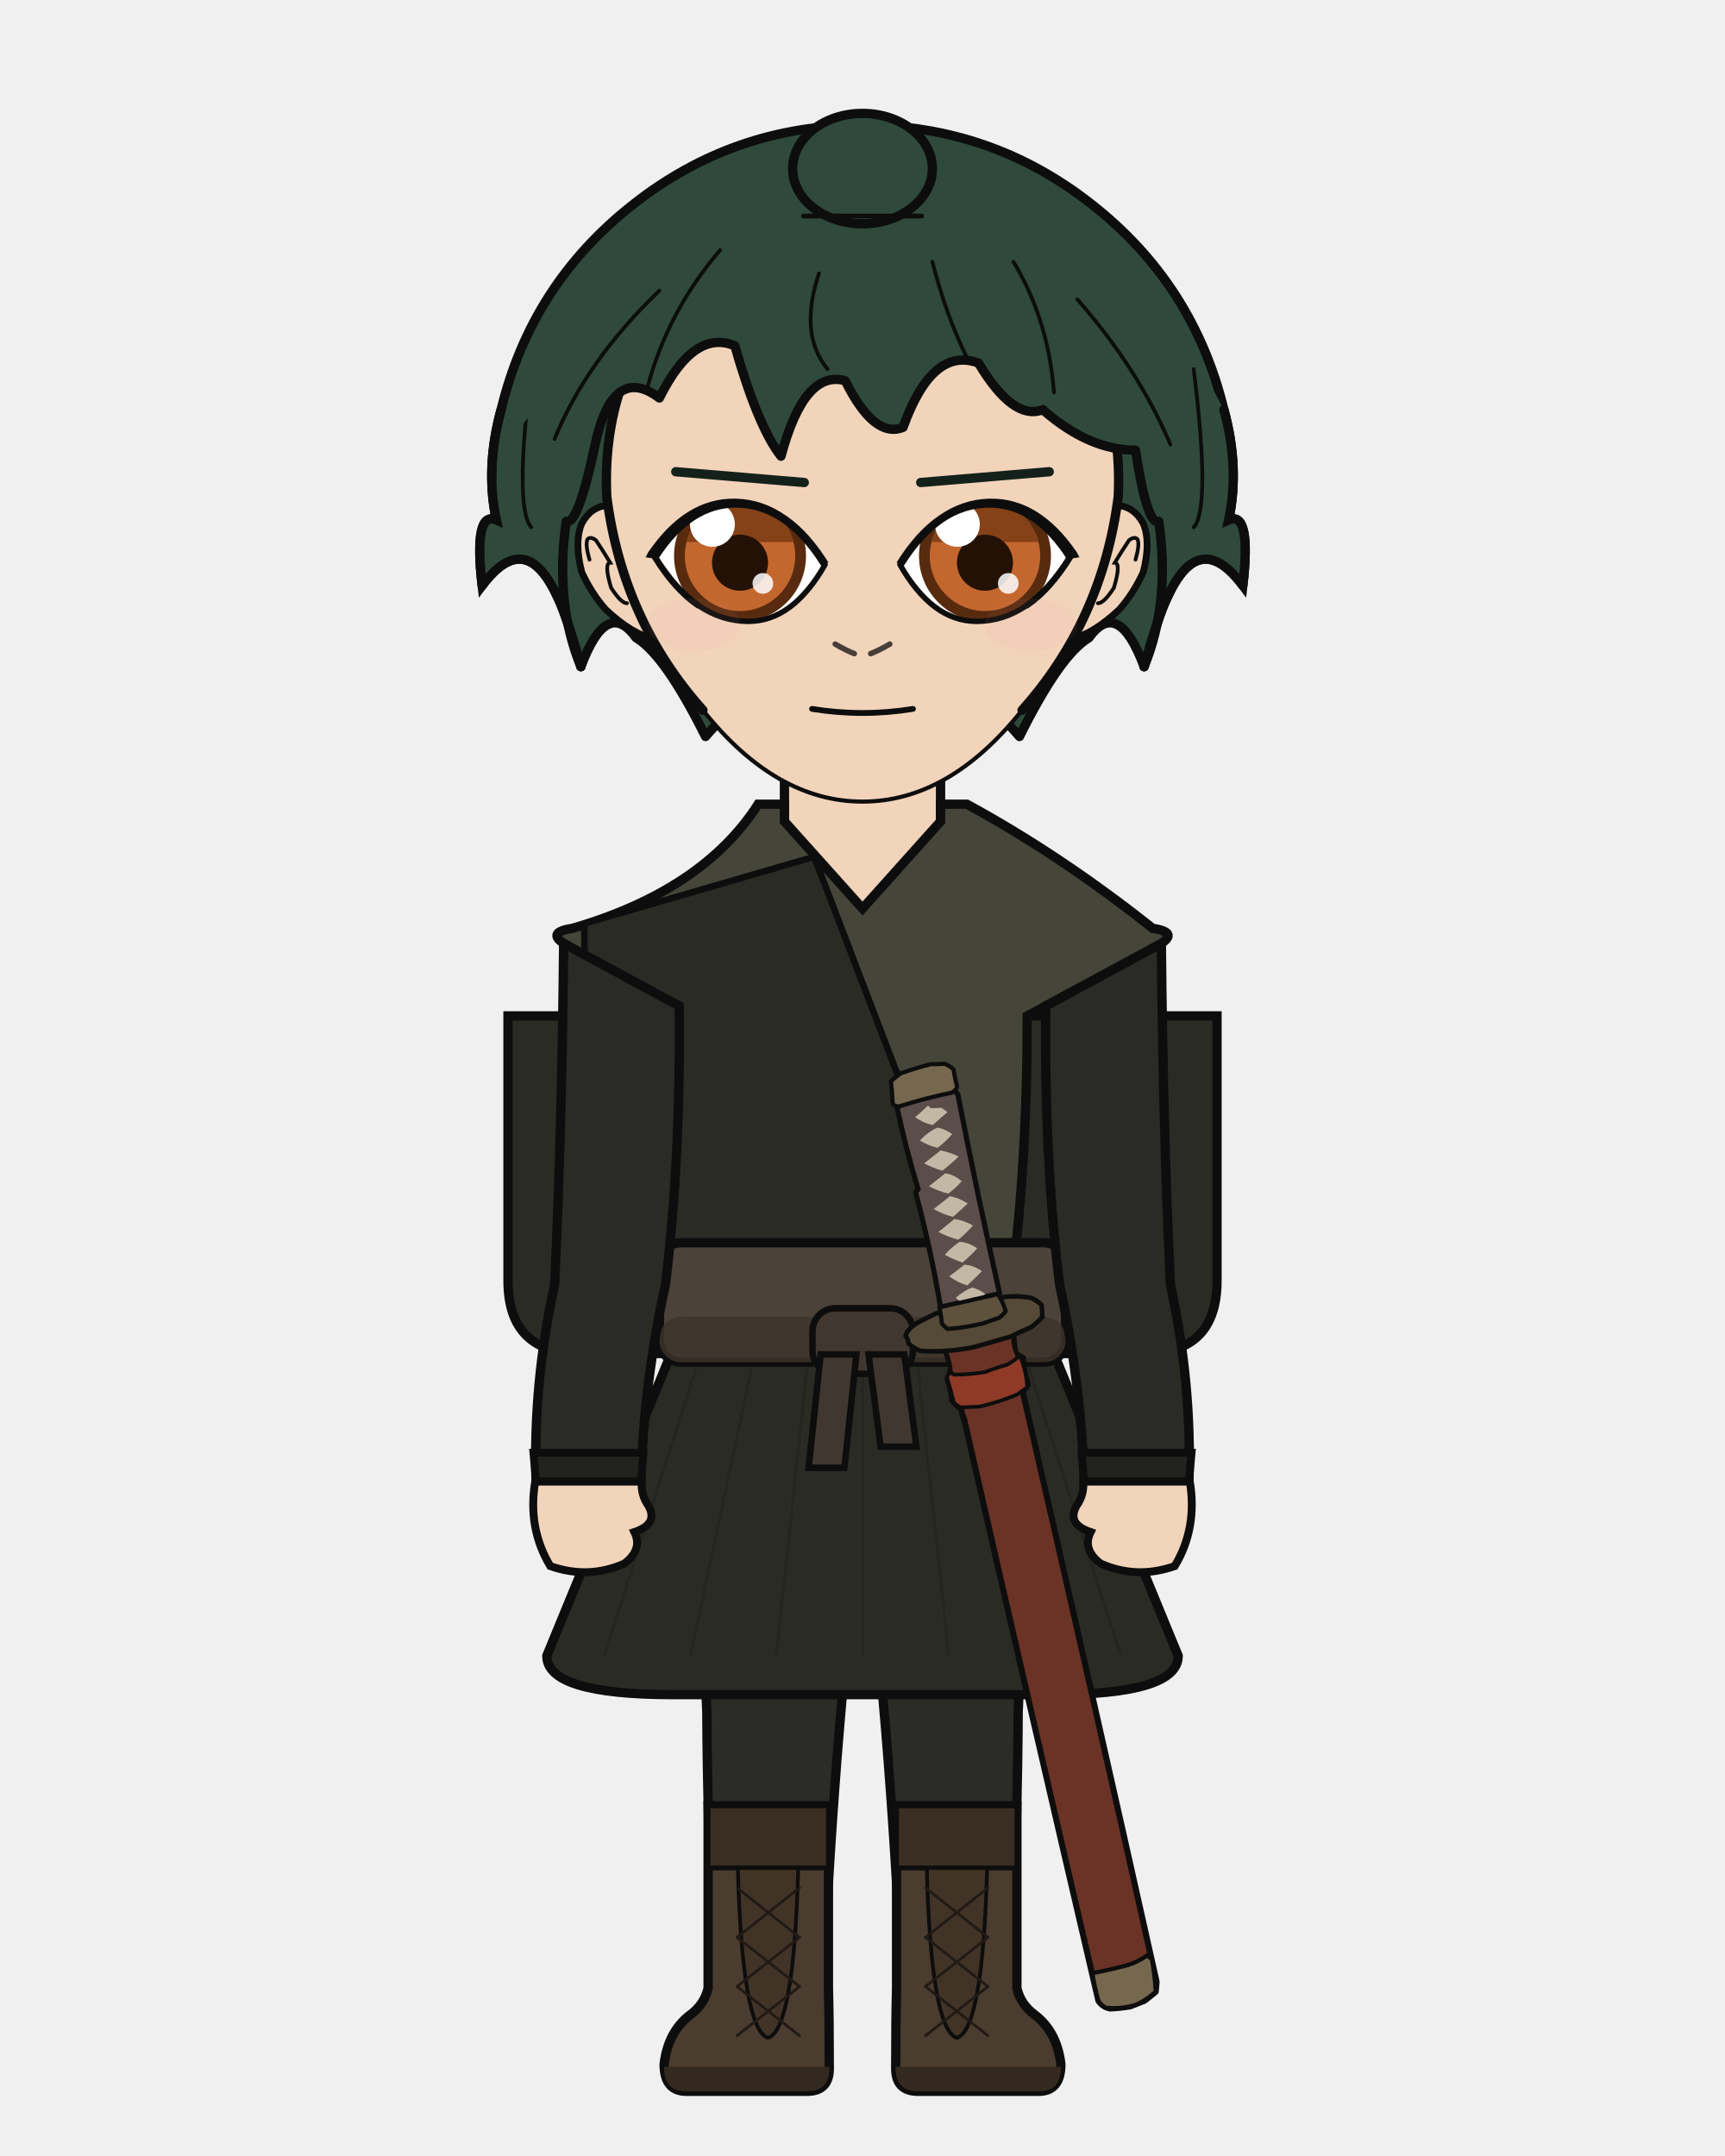
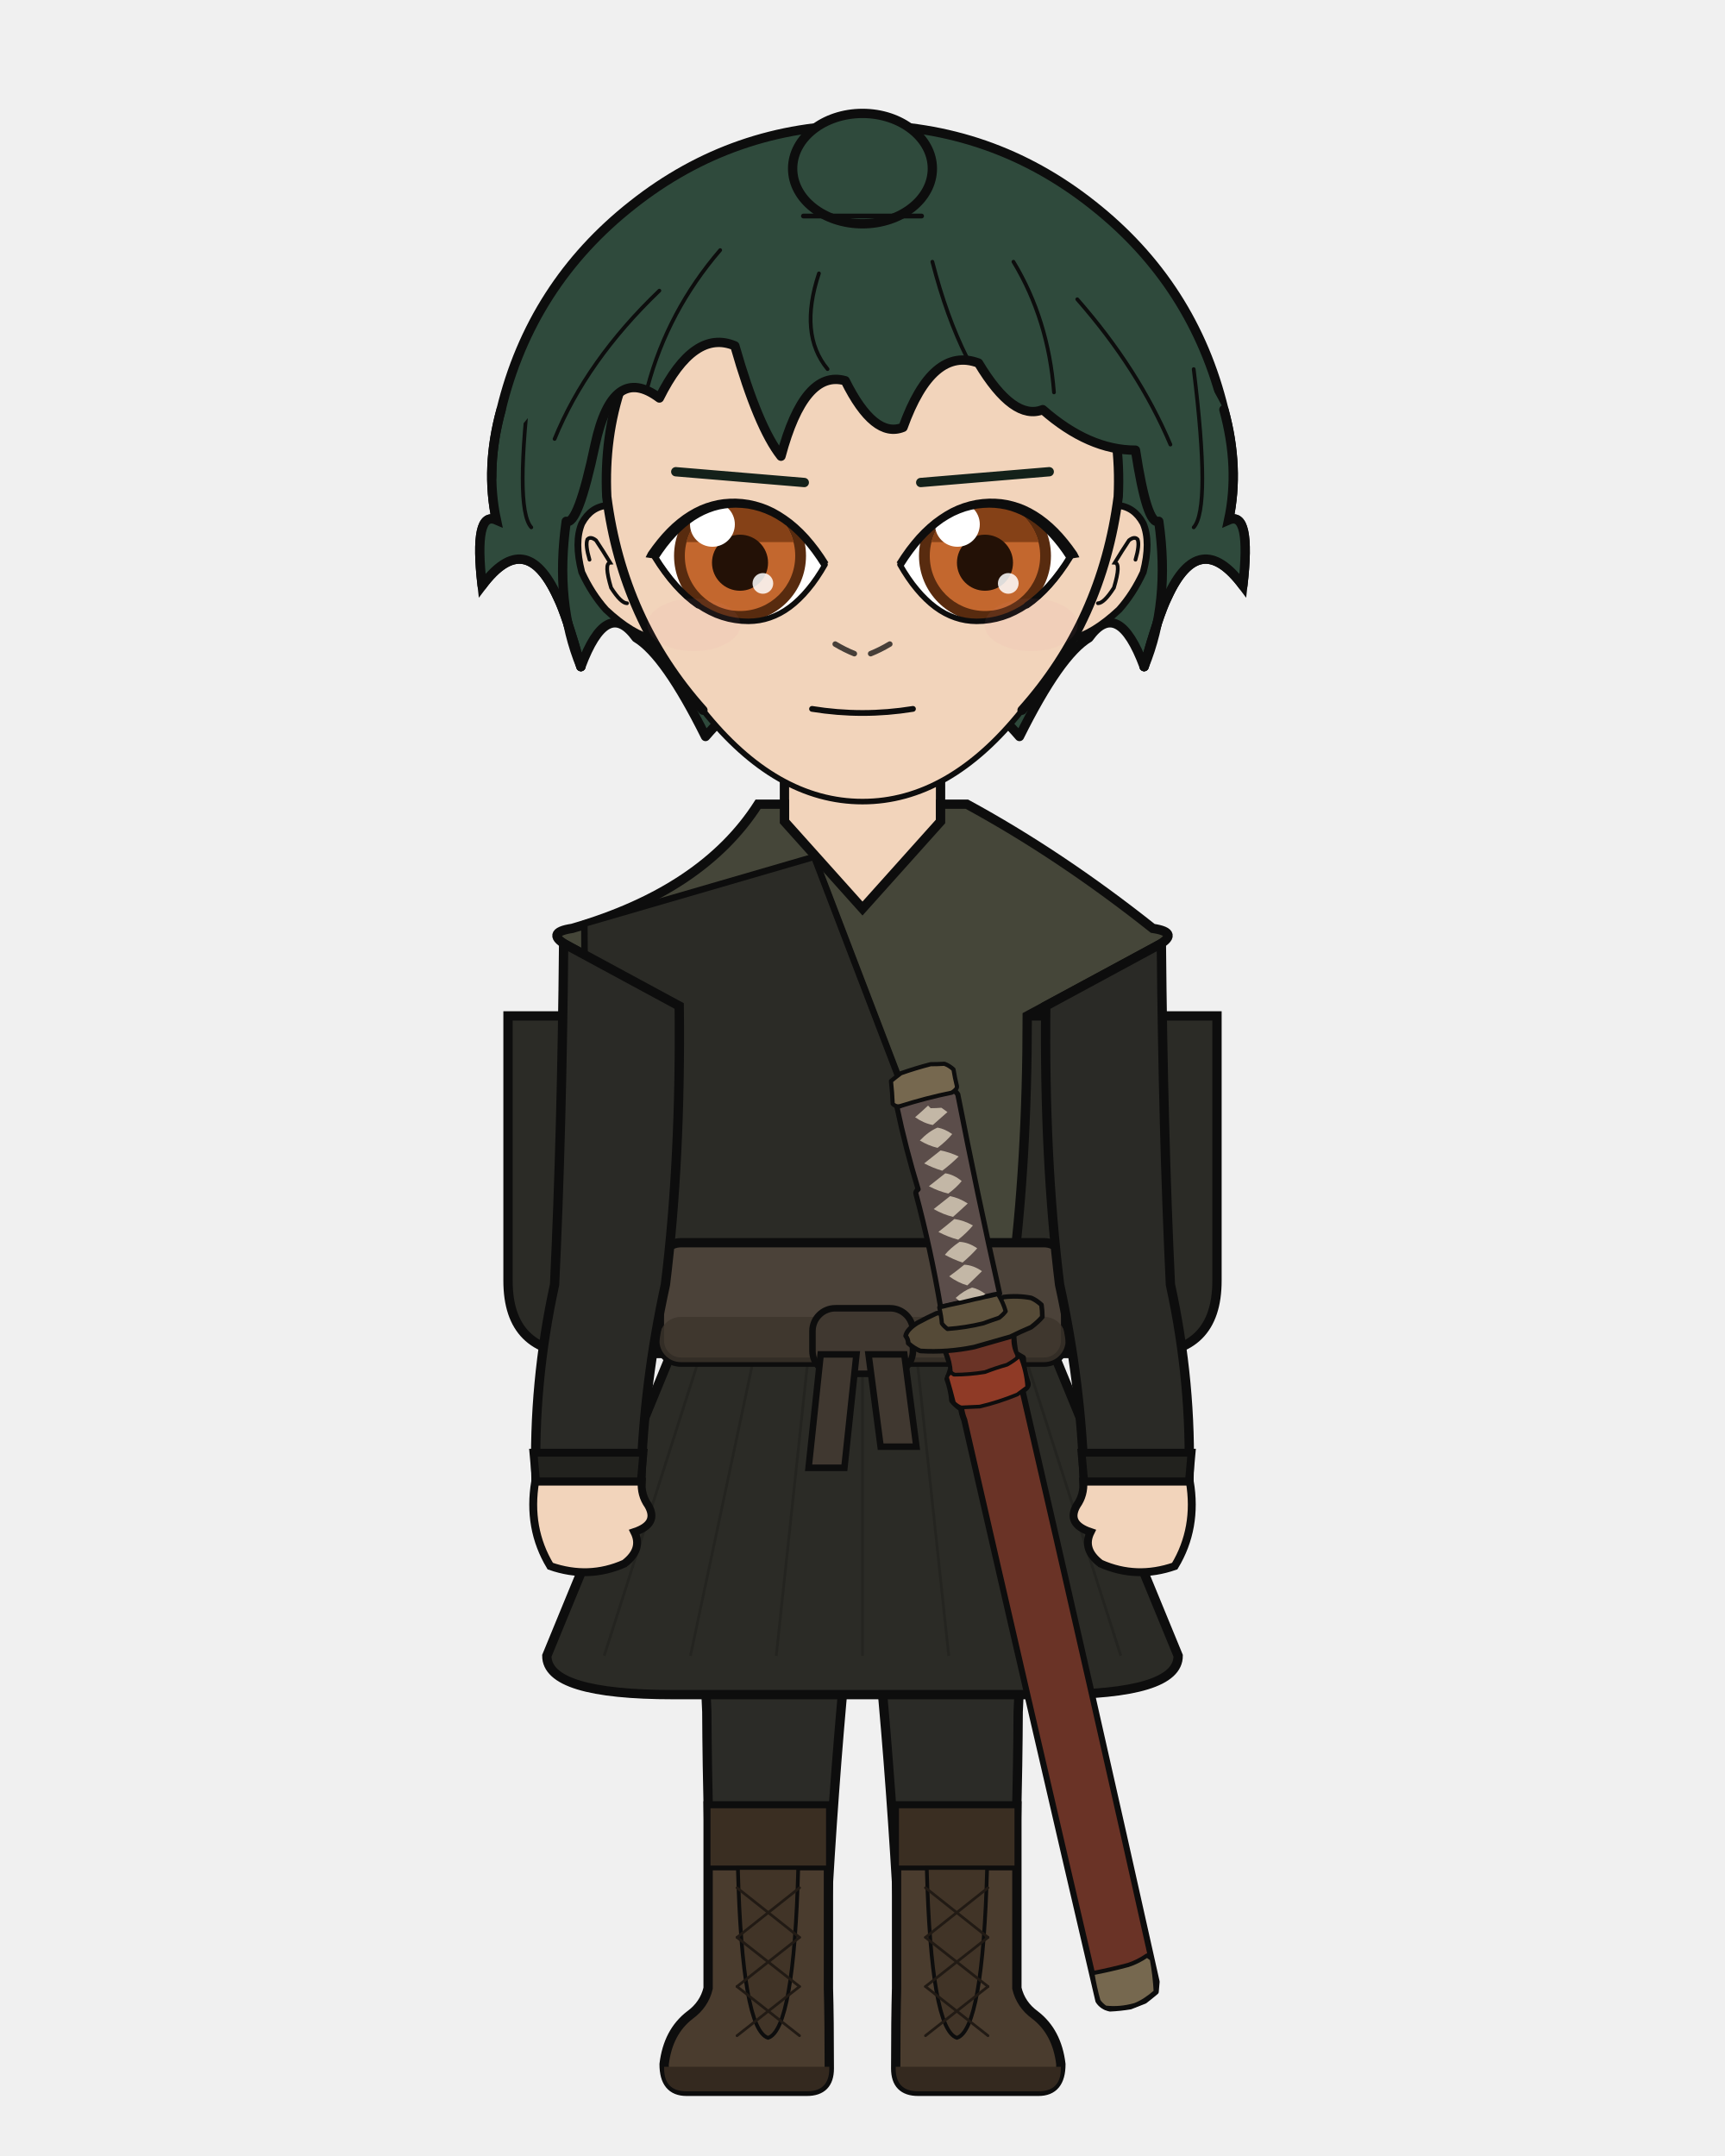
<svg xmlns="http://www.w3.org/2000/svg" width="400" height="500" viewBox="0 0 400 500">
  <defs>
    <clipPath id="hair-front">
      <path d="M 134.7 154.6 Q 128.6 139.8 131.3 120.9 Q 134.0 122.0 138.0 103.1 Q 142.1 84.2 152.9 92.3 Q 160.9 76.2 170.4 80.2 Q 175.8 99.1 181.1 105.8 Q 186.5 85.6 196.0 88.3 Q 202.7 101.8 209.4 99.1 Q 216.2 80.2 226.9 84.2 Q 235.0 97.7 241.8 95.0 Q 252.5 104.4 263.3 104.4 Q 266.0 122.0 268.7 120.9 Q 271.4 139.8 265.3 154.6 Q 268.7 142.5 270.7 138.5 Q 278.1 122.3 288.2 135.8 Q 290.2 118.3 284.9 120.6 Q 287.5 108.5 283.8 95.0 Q 270.8 69.8 249.2 52.8 Q 227.5 35.8 200.0 35.8 Q 172.5 35.8 150.8 52.8 Q 129.2 69.8 122.7 96.6 Q 112.5 108.5 115.1 120.6 Q 109.8 118.3 111.8 135.8 Q 121.9 122.3 129.3 138.5 Q 131.3 142.5 134.7 154.6 Z" />
    </clipPath>
  </defs>
  <path d="M 116.2 95.0 Q 123.2 66.0 146.7 47.5 Q 170.1 29.0 200.0 29.0 Q 229.9 29.0 253.3 47.5 Q 276.8 66.0 283.8 95.0 Q 287.5 108.5 284.9 120.6 Q 290.2 118.3 288.2 135.8 Q 278.1 122.3 270.7 138.5 Q 268.7 142.5 265.3 154.6 Q 259.3 138.5 252.5 147.9 Q 245.8 151.9 236.4 170.8 Q 220.2 151.9 200.0 156.0 Q 179.8 151.9 163.6 170.8 Q 154.2 151.9 147.5 147.9 Q 140.7 138.5 134.7 154.6 Q 131.3 142.5 129.3 138.5 Q 121.9 122.3 111.8 135.8 Q 109.8 118.3 115.1 120.6 Q 112.5 108.5 116.2 95.0 Z" fill="#2f4a3c" />
  <path d="M 116.2 95.0 Q 123.2 66.0 146.7 47.5 Q 170.1 29.0 200.0 29.0 Q 229.9 29.0 253.3 47.5 Q 276.8 66.0 283.8 95.0 Q 287.5 108.5 284.9 120.6 Q 290.2 118.3 288.2 135.8 Q 278.1 122.3 270.7 138.5 Q 268.7 142.5 265.3 154.6 Q 259.3 138.5 252.5 147.9 Q 245.8 151.9 236.4 170.8 Q 220.2 151.9 200.0 156.0 Q 179.8 151.9 163.6 170.8 Q 154.2 151.9 147.5 147.9 Q 140.7 138.5 134.7 154.6 Q 131.3 142.5 129.3 138.5 Q 121.9 122.3 111.8 135.8 Q 109.8 118.3 115.1 120.6 Q 112.5 108.5 116.2 95.0 Z" fill="none" stroke="#0d0d0d" stroke-width="2.16" stroke-linecap="round" stroke-linejoin="round" />
  <path d="M 181.9 199.2 Q 167.5 215.1 139.3 223.6 Q 135.0 224.9 135.0 229.2 Q 135.0 235.6 150.6 235.6 L 153.2 235.6 L 153.2 231.3 L 166.1 231.3 Q 166.1 269.9 169.8 297.9 Q 169.8 318.7 169.8 335.7 L 194.2 335.7 L 200.0 335.7 L 205.8 335.7 L 230.2 335.7 Q 230.2 318.7 230.2 297.9 Q 233.9 269.9 233.9 235.6 L 233.9 231.3 L 246.8 231.3 L 246.8 235.6 L 249.4 235.6 Q 265.0 235.6 265.0 229.2 Q 265.0 224.9 260.7 223.6 Q 240.3 206.9 218.1 199.2 Z" fill="#f2d4bb" stroke="#0d0d0d" stroke-width="2.16" />
  <rect x="181.9" y="172.5" width="36.3" height="38.0" rx="12.7" fill="#f2d4bb" />
  <line x1="181.9" y1="172.5" x2="181.9" y2="199.2" stroke="#0d0d0d" stroke-width="2.16" />
  <line x1="218.1" y1="172.5" x2="218.1" y2="199.2" stroke="#0d0d0d" stroke-width="2.16" />
  <path d="M 162.4 300.1 L 237.6 300.1 Q 237.6 367.9 236.1 397.0 Q 236.0 419.4 234.6 461.1 L 209.2 461.1 Q 206.2 397.0 200.0 350.8 Q 193.8 397.0 190.8 461.1 L 165.4 461.1 Q 164.0 419.4 163.9 397.0 Q 162.4 367.9 162.4 300.1 Z" fill="#2b2b27" stroke="#0d0d0d" stroke-width="2.16" stroke-linejoin="round" />
  <line x1="200.0" y1="306.2" x2="200.0" y2="350.8" stroke="#22221f" stroke-width="0.71" opacity="0.8" />
  <path d="M 164.0 308.2 Q 171.8 323.4 179.7 343.7" fill="none" stroke="#22221f" stroke-width="0.71" opacity="0.8" />
  <path d="M 236.0 308.2 Q 228.2 323.4 220.3 343.7" fill="none" stroke="#22221f" stroke-width="0.71" opacity="0.8" />
  <path d="M 192.1 418.8 L 192.1 461.1 Q 192.3 468.3 192.3 479.7 Q 192.3 485.0 187.1 485.0 L 159.2 485.0 Q 154.0 485.0 154.0 478.7 Q 154.9 471.2 160.0 467.3 Q 163.3 464.9 164.2 461.1 L 164.2 418.8 Z" fill="#4a3c2e" stroke="#0d0d0d" stroke-width="2.16" />
  <path d="M 192.3 479.3 L 154.0 479.3 L 154.0 479.7 Q 154.0 485.0 159.2 485.0 L 187.1 485.0 Q 192.3 485.0 192.3 479.7 Z" fill="#34291f" />
  <rect x="164.2" y="418.8" width="27.9" height="14.4" fill="#3a2e22" stroke="#0d0d0d" stroke-width="1.11" />
  <path d="M 171.1 433.2 L 185.1 433.2 Q 184.1 470.7 178.1 472.6 Q 172.1 470.7 171.1 433.2 Z" fill="#413427" stroke="#0d0d0d" stroke-width="0.87" />
  <line x1="185.4" y1="437.8" x2="170.9" y2="449.3" stroke="#211a14" stroke-width="0.63" stroke-linecap="round" />
  <line x1="170.9" y1="437.8" x2="185.4" y2="449.3" stroke="#211a14" stroke-width="0.63" stroke-linecap="round" />
  <line x1="185.4" y1="449.3" x2="170.9" y2="460.7" stroke="#211a14" stroke-width="0.63" stroke-linecap="round" />
  <line x1="170.9" y1="449.3" x2="185.4" y2="460.7" stroke="#211a14" stroke-width="0.63" stroke-linecap="round" />
  <line x1="185.4" y1="460.7" x2="170.9" y2="472.1" stroke="#211a14" stroke-width="0.63" stroke-linecap="round" />
  <line x1="170.9" y1="460.7" x2="185.4" y2="472.1" stroke="#211a14" stroke-width="0.63" stroke-linecap="round" />
  <path d="M 207.9 418.8 L 207.9 461.1 Q 207.7 468.3 207.7 479.7 Q 207.7 485.0 212.9 485.0 L 240.8 485.0 Q 246.0 485.0 246.0 478.7 Q 245.1 471.2 240.0 467.3 Q 236.7 464.9 235.8 461.1 L 235.8 418.8 Z" fill="#4a3c2e" stroke="#0d0d0d" stroke-width="2.16" />
  <path d="M 207.7 479.3 L 246.0 479.3 L 246.0 479.7 Q 246.0 485.0 240.8 485.0 L 212.9 485.0 Q 207.7 485.0 207.7 479.7 Z" fill="#34291f" />
  <rect x="207.9" y="418.8" width="27.9" height="14.4" fill="#3a2e22" stroke="#0d0d0d" stroke-width="1.11" />
  <path d="M 214.9 433.2 L 228.9 433.2 Q 227.9 470.7 221.9 472.6 Q 215.9 470.7 214.9 433.2 Z" fill="#413427" stroke="#0d0d0d" stroke-width="0.87" />
  <line x1="229.1" y1="437.8" x2="214.6" y2="449.3" stroke="#211a14" stroke-width="0.63" stroke-linecap="round" />
  <line x1="214.6" y1="437.8" x2="229.1" y2="449.3" stroke="#211a14" stroke-width="0.63" stroke-linecap="round" />
  <line x1="229.1" y1="449.3" x2="214.6" y2="460.7" stroke="#211a14" stroke-width="0.63" stroke-linecap="round" />
  <line x1="214.6" y1="449.3" x2="229.1" y2="460.7" stroke="#211a14" stroke-width="0.63" stroke-linecap="round" />
  <line x1="229.1" y1="460.7" x2="214.6" y2="472.1" stroke="#211a14" stroke-width="0.63" stroke-linecap="round" />
  <line x1="214.6" y1="460.7" x2="229.1" y2="472.1" stroke="#211a14" stroke-width="0.63" stroke-linecap="round" />
  <path d="M 162.2 297.9 L 126.8 384.0 Q 126.8 393.0 156.1 393.0 L 243.9 393.0 Q 273.2 393.0 273.2 384.0 L 237.8 297.9 Z" fill="#2b2b26" stroke="#0d0d0d" stroke-width="2.16" />
  <line x1="167.6" y1="297.9" x2="140.1" y2="384.0" stroke="#22221e" stroke-width="0.63" opacity="0.75" />
  <line x1="178.4" y1="297.9" x2="160.1" y2="384.0" stroke="#22221e" stroke-width="0.63" opacity="0.75" />
  <line x1="189.2" y1="297.9" x2="180.0" y2="384.0" stroke="#22221e" stroke-width="0.63" opacity="0.75" />
  <line x1="200.0" y1="297.9" x2="200.0" y2="384.0" stroke="#22221e" stroke-width="0.63" opacity="0.75" />
  <line x1="210.8" y1="297.9" x2="220.0" y2="384.0" stroke="#22221e" stroke-width="0.63" opacity="0.75" />
  <line x1="221.6" y1="297.9" x2="239.9" y2="384.0" stroke="#22221e" stroke-width="0.63" opacity="0.75" />
  <line x1="232.4" y1="297.9" x2="259.9" y2="384.0" stroke="#22221e" stroke-width="0.63" opacity="0.75" />
  <path d="M 166.2 235.6 L 117.8 235.6 L 117.8 297.0 Q 117.8 313.9 134.7 313.9 L 166.2 313.9 Z" fill="#2b2b26" stroke="#0d0d0d" stroke-width="2.16" />
  <path d="M 233.8 235.6 L 282.2 235.6 L 282.2 297.0 Q 282.2 313.9 265.3 313.9 L 233.8 313.9 Z" fill="#2b2b26" stroke="#0d0d0d" stroke-width="2.16" />
  <path d="M 175.8 186.5 Q 163.0 206.5 132.7 215.3 Q 126.0 216.3 131.9 219.5 L 161.8 235.6 Q 161.8 269.9 165.5 297.9 Q 165.2 299.1 165.2 300.1 L 234.8 300.1 Q 234.8 299.1 234.5 297.9 Q 238.2 269.9 238.2 235.6 L 268.1 219.5 Q 274.0 216.3 267.3 215.3 Q 245.9 198.3 224.2 186.5 L 218.1 186.5 L 218.1 190.5 L 200.0 210.7 L 181.9 190.5 L 181.9 186.5 Z" fill="#454639" stroke="#0d0d0d" stroke-width="2.16" />
  <path d="M 188.8 198.7 L 135.5 214.2 Q 135.5 297.9 165.5 292.8 L 224.8 292.8 Z" fill="#2b2b26" stroke="#0d0d0d" stroke-width="1.51" />
  <path d="M 188.8 198.7 L 224.8 292.8" fill="none" stroke="#0d0d0d" stroke-width="1.27" stroke-linecap="round" />
  <rect x="152.9" y="288.2" width="94.2" height="27.7" rx="5.0" fill="#4b4239" stroke="#0d0d0d" stroke-width="2.16" />
  <rect x="152.9" y="305.4" width="94.2" height="10.5" rx="5.0" fill="#3c342c" opacity="0.8" />
  <rect x="188.4" y="303.4" width="23.3" height="15.2" rx="5.3" fill="#403830" stroke="#0d0d0d" stroke-width="1.51" />
  <path d="M 190.3 314.1 L 198.6 314.1 L 195.8 340.4 L 187.5 340.4 Z" fill="#403830" stroke="#0d0d0d" stroke-width="1.51" />
  <path d="M 201.4 314.1 L 209.7 314.1 L 212.5 335.5 L 204.2 335.5 Z" fill="#403830" stroke="#0d0d0d" stroke-width="1.51" />
  <path d="M 262.1 465.3 Q 259.7 465.7 257.4 465.8 Q 255.6 465.4 254.7 464.0 Q 239.4 398.5 223.6 329.3 Q 223.0 327.8 222.9 326.7 Q 221.5 325.7 220.8 324.8 Q 220.6 322.3 219.7 319.8 Q 220.3 318.4 220.6 317.2 Q 220.0 315.4 219.4 313.6 Q 219.9 313.1 220.5 312.7 Q 223.7 312.4 227.0 311.8 Q 230.5 310.9 234.0 309.5 Q 234.5 309.4 235.0 310.0 Q 235.1 311.9 235.5 313.9 Q 236.3 314.4 237.2 314.9 Q 237.3 317.9 238.3 320.8 Q 238.5 321.6 237.1 322.5 Q 253.2 392.3 268.2 459.6 Q 268.1 460.8 268.0 461.9 Q 266.7 463.0 265.4 464.0 Q 263.8 464.6 262.1 465.3 Z" fill="#6a3326" stroke="#0d0d0d" stroke-width="1.40" stroke-linejoin="round" />
  <path d="M 235.0 310.0 Q 234.8 312.1 235.8 314.1 Q 236.2 315.1 235.0 316.2 Q 230.7 317.9 226.5 319.1 Q 224.6 319.2 222.6 319.3 Q 221.6 319.1 220.5 318.3 Q 220.4 315.9 219.4 313.6 Q 219.9 313.1 220.5 312.7 Q 223.7 312.4 227.0 311.8 Q 230.5 310.9 234.0 309.5 Q 234.5 309.4 235.0 310.0 Z" fill="#6a3326" stroke="#0d0d0d" stroke-width="0.86" stroke-linejoin="round" />
  <path d="M 236.5 314.4 Q 238.0 318.0 238.2 321.7 Q 237.1 322.5 235.9 323.4 Q 231.5 325.2 227.2 326.2 Q 225.0 326.3 222.9 326.4 Q 222.0 326.1 221.2 325.3 Q 220.5 322.5 219.7 319.8 Q 219.4 319.0 220.5 318.3 Q 220.9 318.6 221.2 318.8 Q 224.8 318.8 228.4 318.2 Q 231.0 317.2 233.5 316.5 Q 235.0 315.7 236.5 314.4 Z" fill="#8f3a26" stroke="#0d0d0d" stroke-width="0.86" stroke-linejoin="round" />
  <path d="M 266.0 453.5 Q 266.6 453.9 267.1 454.3 Q 267.8 458.1 268.0 461.9 Q 265.5 464.1 263.2 465.0 Q 259.7 466.0 256.3 465.6 Q 255.2 464.8 254.7 464.0 Q 253.8 460.8 253.3 457.6 Q 257.5 456.8 261.6 455.7 Q 263.8 455.0 266.0 453.5 Z" fill="#76684f" stroke="#0d0d0d" stroke-width="0.97" stroke-linejoin="round" />
  <path d="M 210.0 309.8 Q 210.3 308.3 212.7 306.8 Q 214.9 305.6 217.1 304.6 Q 218.0 304.3 218.9 305.1 Q 218.5 306.4 219.4 307.6 Q 221.9 307.5 224.5 307.4 Q 227.4 306.4 230.2 305.9 Q 231.4 305.3 232.5 304.7 Q 232.6 303.1 232.0 301.6 Q 231.9 301.2 232.7 300.8 Q 236.0 300.4 239.1 301.0 Q 240.3 301.5 241.5 302.6 Q 241.7 304.0 241.7 305.4 Q 240.8 306.5 239.1 307.8 Q 236.7 308.8 234.3 310.0 Q 230.1 311.2 225.9 312.4 Q 219.6 313.7 213.4 313.3 Q 211.9 312.7 210.6 311.5 Q 210.6 310.6 210.0 309.8 Z" fill="#554a37" stroke="#0d0d0d" stroke-width="1.08" stroke-linejoin="round" />
  <path d="M 221.1 252.8 Q 221.8 253.3 222.1 253.8 Q 226.6 276.8 231.8 300.0 Q 231.3 300.2 230.4 300.3 Q 224.9 301.6 219.2 302.9 Q 218.4 303.1 218.1 303.1 Q 215.8 289.6 212.4 276.9 Q 212.2 276.4 212.9 275.8 Q 210.0 266.3 208.0 256.8 Q 210.1 255.5 212.0 254.9 Q 216.6 254.1 221.1 252.8 Z" fill="#5b4d4a" stroke="#0d0d0d" stroke-width="1.19" stroke-linejoin="round" />
  <path d="M 207.4 250.4 Q 208.1 249.8 208.8 249.2 Q 211.2 248.4 213.6 247.5 Q 214.3 247.5 215.1 247.4 Q 215.5 247.8 216.1 248.2 Q 215.5 248.7 214.9 249.1 Q 213.3 249.4 211.7 249.9 Q 210.5 250.5 209.4 251.4 Q 208.3 251.2 207.4 250.4 Z" fill="#c3b7a6" />
  <path d="M 219.7 257.9 Q 218.0 259.4 216.3 260.9 Q 214.2 260.5 212.2 259.1 Q 213.7 257.8 215.2 256.4 Q 215.5 256.7 215.8 257.0 Q 217.1 257.0 218.3 256.9 Q 219.0 257.4 219.7 257.9 Z" fill="#c3b7a6" />
  <path d="M 213.3 264.5 Q 215.3 262.4 217.4 261.5 Q 219.1 261.8 220.8 263.0 Q 219.5 264.6 217.4 266.2 Q 215.3 265.7 213.3 264.5 Z" fill="#c3b7a6" />
  <path d="M 214.3 269.8 Q 216.2 268.3 218.1 266.8 Q 220.2 267.2 222.3 268.2 Q 220.6 269.9 218.5 271.5 Q 216.4 270.9 214.3 269.8 Z" fill="#c3b7a6" />
  <path d="M 215.4 275.1 Q 217.3 273.6 219.2 272.1 Q 221.2 272.4 223.0 273.9 Q 221.8 275.4 219.9 276.8 Q 217.7 276.3 215.4 275.1 Z" fill="#c3b7a6" />
  <path d="M 216.5 280.4 Q 218.4 278.9 220.3 277.4 Q 222.4 277.8 224.4 279.1 Q 222.8 280.6 221.0 282.2 Q 218.8 281.7 216.5 280.4 Z" fill="#c3b7a6" />
  <path d="M 217.6 285.7 Q 219.5 284.2 221.3 282.7 Q 223.5 283.0 225.6 284.2 Q 224.3 285.8 222.2 287.5 Q 219.9 286.9 217.6 285.7 Z" fill="#c3b7a6" />
  <path d="M 219.1 291.0 Q 220.3 289.5 222.5 288.0 Q 224.6 288.1 226.6 289.5 Q 225.2 291.1 223.2 292.8 Q 221.1 292.1 219.1 291.0 Z" fill="#c3b7a6" />
  <path d="M 220.1 296.0 Q 221.9 294.7 223.6 293.3 Q 225.7 293.4 227.7 294.8 Q 226.1 296.4 224.3 298.1 Q 222.2 297.5 220.1 296.0 Z" fill="#c3b7a6" />
  <path d="M 228.5 300.1 Q 227.0 301.3 225.5 302.5 Q 224.2 302.4 223.0 302.1 Q 222.3 301.6 221.6 301.0 Q 223.5 299.3 225.4 298.6 Q 226.9 298.9 228.5 300.1 Z" fill="#c3b7a6" />
  <path d="M 233.2 304.1 Q 232.7 304.8 231.7 305.6 Q 229.9 306.2 228.0 306.9 Q 223.9 307.9 219.7 308.2 Q 218.8 307.5 218.4 306.9 Q 218.3 305.3 217.8 303.2 Q 218.8 303.0 219.9 302.7 Q 222.9 302.1 226.1 301.3 Q 227.2 301.1 228.3 300.8 Q 229.9 300.5 231.4 300.1 Q 232.6 302.0 233.2 304.1 Z" fill="#5e523d" stroke="#0d0d0d" stroke-width="0.97" stroke-linejoin="round" />
  <path d="M 207.0 256.0 Q 206.9 253.4 206.6 250.7 Q 207.7 249.8 208.9 248.9 Q 212.3 247.7 215.8 246.8 Q 217.4 246.8 219.0 246.7 Q 220.1 247.1 221.1 248.0 Q 221.4 249.9 221.9 251.9 Q 222.0 252.6 220.7 253.4 Q 214.8 254.6 208.8 256.5 Q 207.8 256.8 207.0 256.0 Z" fill="#76684f" stroke="#0d0d0d" stroke-width="0.97" stroke-linejoin="round" />
  <path d="M 157.5 233.3 L 130.7 218.8 Q 130.3 262.3 128.6 297.9 Q 123.6 320.8 124.3 343.6 L 148.6 343.6 Q 149.3 320.8 154.3 297.9 Q 157.9 268.8 157.5 233.3 Z" fill="#2a2a26" stroke="#0d0d0d" stroke-width="2.16" />
  <path d="M 123.7 336.9 L 149.2 336.9 L 148.6 343.6 L 124.3 343.6 Z" fill="#22221e" stroke="#0d0d0d" stroke-width="1.83" />
  <path d="M 124.1 343.6 Q 122.3 354.4 127.6 363.2 Q 136.5 366.3 144.8 362.6 Q 149.1 359.3 147.1 355.3 Q 152.8 353.4 150.3 349.1 Q 148.6 346.7 148.8 343.6 Z" fill="#f2d4bb" stroke="#0d0d0d" stroke-width="1.83" />
  <path d="M 242.5 233.3 L 269.3 218.8 Q 269.7 262.3 271.4 297.9 Q 276.4 320.8 275.7 343.6 L 251.4 343.6 Q 250.7 320.8 245.7 297.9 Q 242.1 268.8 242.5 233.3 Z" fill="#2a2a26" stroke="#0d0d0d" stroke-width="2.16" />
  <path d="M 250.8 336.9 L 276.3 336.9 L 275.7 343.6 L 251.4 343.6 Z" fill="#22221e" stroke="#0d0d0d" stroke-width="1.83" />
  <path d="M 275.9 343.6 Q 277.7 354.4 272.4 363.2 Q 263.5 366.3 255.2 362.6 Q 250.9 359.3 252.9 355.3 Q 247.2 353.4 249.7 349.1 Q 251.4 346.7 251.2 343.6 Z" fill="#f2d4bb" stroke="#0d0d0d" stroke-width="1.83" />
  <path d="M 140.9 117.2 Q 137.0 117.5 134.9 121.4 Q 133.1 125.7 134.9 132.7 Q 137.2 137.7 140.5 141.4 Q 146.6 147.1 151.7 148.2 Z" fill="#f2d4bb" />
  <path d="M 140.9 117.2 Q 137.0 117.5 134.9 121.4 Q 133.1 125.7 134.9 132.7 Q 137.2 137.7 140.5 141.4 Q 146.6 147.1 151.7 148.2" fill="none" stroke="#0d0d0d" stroke-width="1.58" stroke-linecap="round" />
  <path d="M 136.7 129.8 Q 135.7 126.4 136.2 125.1 Q 136.9 124.3 138.2 125.3 Q 139.8 127.7 141.5 130.5 Q 140.0 130.6 141.7 136.3 Q 144.0 139.9 145.4 139.9" fill="none" stroke="#0d0d0d" stroke-width="0.87" stroke-linecap="round" />
  <path d="M 259.1 117.2 Q 263.0 117.5 265.1 121.4 Q 266.9 125.7 265.1 132.7 Q 262.8 137.7 259.5 141.4 Q 253.4 147.1 248.3 148.2 Z" fill="#f2d4bb" />
  <path d="M 259.1 117.2 Q 263.0 117.5 265.1 121.4 Q 266.9 125.7 265.1 132.7 Q 262.8 137.7 259.5 141.4 Q 253.4 147.1 248.3 148.2" fill="none" stroke="#0d0d0d" stroke-width="1.58" stroke-linecap="round" />
  <path d="M 263.3 129.8 Q 264.3 126.4 263.8 125.1 Q 263.1 124.3 261.8 125.3 Q 260.2 127.7 258.5 130.5 Q 260.0 130.6 258.3 136.3 Q 256.0 139.9 254.6 139.9" fill="none" stroke="#0d0d0d" stroke-width="0.87" stroke-linecap="round" />
  <path d="M 200.0 47.9 Q 225.1 47.9 242.9 67.6 Q 260.6 87.3 259.3 115.2 Q 255.6 143.9 237.0 164.7 Q 220.1 185.9 200.0 185.9 Q 179.9 185.9 163.0 164.7 Q 144.4 143.9 140.7 115.2 Q 139.4 87.3 157.1 67.6 Q 174.9 47.9 200.0 47.9 Z" fill="#f2d4bb" />
  <path d="M 163.0 164.7 Q 144.4 143.9 140.7 115.2 Q 139.4 87.3 157.1 67.6 Q 174.9 47.9 200.0 47.9 Q 225.1 47.9 242.9 67.6 Q 260.6 87.3 259.3 115.2 Q 255.6 143.9 237.0 164.7" fill="none" stroke="#0d0d0d" stroke-width="2.16" stroke-linecap="round" />
-   <path d="M 237.0 164.7 Q 220.1 185.9 200.0 185.9 Q 179.9 185.9 163.0 164.7" fill="none" stroke="#0d0d0d" stroke-width="0.95" stroke-linecap="round" />
+   <path d="M 237.0 164.7 Q 220.1 185.9 200.0 185.9 Q 179.9 185.9 163.0 164.7" fill="none" stroke="#0d0d0d" stroke-width="1.29" stroke-linecap="round" />
  <line x1="186.5" y1="111.9" x2="156.7" y2="109.4" stroke="#14211a" stroke-width="2.16" stroke-linecap="round" />
  <defs>
    <clipPath id="eye-l">
      <path d="M 191.3 130.9 Q 182.6 116.8 170.6 116.8 Q 159.8 116.8 151.9 129.1 Q 161.0 144.1 173.6 144.1 Q 183.8 144.1 191.3 130.9 Z" />
    </clipPath>
  </defs>
  <path d="M 191.3 130.9 Q 182.6 116.8 170.6 116.8 Q 159.8 116.8 151.9 129.1 Q 161.0 144.1 173.6 144.1 Q 183.8 144.1 191.3 130.9 Z" fill="white" stroke="none" />
  <g clip-path="url(#eye-l)">
    <circle cx="171.6" cy="128.9" r="15.3" fill="#582b0f" />
    <circle cx="171.6" cy="128.9" r="12.8" fill="#c3672e" />
    <path d="M 159.16 125.72 A 12.83 12.83 0 0 1 184.01 125.72 Z" fill="#854117" />
    <circle cx="171.6" cy="130.5" r="6.5" fill="#231106" />
    <circle cx="165.2" cy="121.6" r="5.2" fill="white" />
    <circle cx="176.9" cy="135.3" r="2.4" fill="white" opacity="0.85" />
  </g>
  <path d="M 151.85 129.15 L 153.01 130.96 L 154.20 132.65 L 155.41 134.23 L 156.65 135.69 L 157.91 137.03 L 159.20 138.26 L 160.52 139.37 L 161.86 140.36 L 163.23 141.23 L 164.63 141.99 L 166.05 142.64 L 167.50 143.16 L 168.97 143.57 L 170.48 143.86 L 172.00 144.04 L 173.56 144.10 L 174.83 144.04 L 176.08 143.89 L 177.31 143.63 L 178.51 143.27 L 179.70 142.81 L 180.86 142.25 L 182.01 141.58 L 183.13 140.81 L 184.23 139.93 L 185.30 138.95 L 186.36 137.87 L 187.39 136.69 L 188.41 135.41 L 189.40 134.02 L 190.37 132.53 L 191.32 130.93" fill="none" stroke="#0d0d0d" stroke-width="1.27" stroke-linecap="round" />
  <path d="M 151.85 129.15 L 153.01 130.96 L 154.20 132.65 L 155.41 134.23 L 156.65 135.69 L 157.91 137.03 L 159.20 138.26 L 160.52 139.37 L 161.86 140.36" fill="none" stroke="#0d0d0d" stroke-width="1.47" stroke-linecap="round" />
  <path d="M 192.09 130.44 L 190.97 128.71 L 189.82 127.08 L 188.63 125.56 L 187.42 124.14 L 186.18 122.84 L 184.91 121.65 L 183.61 120.56 L 182.28 119.59 L 180.93 118.71 L 179.55 117.93 L 178.14 117.27 L 176.69 116.72 L 175.21 116.28 L 173.71 115.95 L 172.17 115.74 L 170.60 115.64 L 169.17 115.66 L 167.75 115.77 L 166.36 115.99 L 164.98 116.32 L 163.62 116.74 L 162.28 117.27 L 160.96 117.91 L 159.67 118.65 L 158.41 119.48 L 157.17 120.42 L 155.95 121.46 L 154.76 122.60 L 153.60 123.84 L 152.47 125.17 L 151.36 126.60 L 150.29 128.10 L 149.71 129.24 L 152.61 129.66 L 153.60 128.18 L 154.60 126.81 L 155.62 125.55 L 156.66 124.38 L 157.72 123.31 L 158.80 122.33 L 159.89 121.45 L 161.00 120.67 L 162.13 119.98 L 163.28 119.38 L 164.45 118.88 L 165.63 118.46 L 166.84 118.14 L 168.07 117.92 L 169.32 117.78 L 170.60 117.73 L 172.01 117.79 L 173.40 117.94 L 174.76 118.21 L 176.10 118.57 L 177.42 119.05 L 178.72 119.62 L 179.99 120.31 L 181.25 121.10 L 182.48 122.01 L 183.69 123.02 L 184.89 124.14 L 186.06 125.37 L 187.21 126.72 L 188.34 128.17 L 189.45 129.74 L 190.55 131.43 Z" fill="#0d0d0d" stroke="none" />
  <line x1="213.5" y1="111.9" x2="243.3" y2="109.4" stroke="#14211a" stroke-width="2.16" stroke-linecap="round" />
  <defs>
    <clipPath id="eye-r">
      <path d="M 208.7 130.9 Q 217.4 116.8 229.4 116.8 Q 240.2 116.8 248.1 129.1 Q 239.0 144.1 226.4 144.1 Q 216.2 144.1 208.7 130.9 Z" />
    </clipPath>
  </defs>
  <path d="M 208.7 130.9 Q 217.4 116.8 229.4 116.8 Q 240.2 116.8 248.1 129.1 Q 239.0 144.1 226.4 144.1 Q 216.2 144.1 208.7 130.9 Z" fill="white" stroke="none" />
  <g clip-path="url(#eye-r)">
    <circle cx="228.4" cy="128.9" r="15.3" fill="#582b0f" />
    <circle cx="228.4" cy="128.9" r="12.8" fill="#c3672e" />
    <path d="M 215.99 125.72 A 12.83 12.83 0 0 1 240.84 125.72 Z" fill="#854117" />
    <circle cx="228.4" cy="130.5" r="6.5" fill="#231106" />
    <circle cx="222.0" cy="121.6" r="5.2" fill="white" />
    <circle cx="233.8" cy="135.3" r="2.4" fill="white" opacity="0.85" />
  </g>
  <path d="M 248.15 129.15 L 246.99 130.96 L 245.80 132.65 L 244.59 134.23 L 243.35 135.69 L 242.09 137.03 L 240.80 138.26 L 239.48 139.37 L 238.14 140.36 L 236.77 141.23 L 235.37 141.99 L 233.95 142.64 L 232.50 143.16 L 231.03 143.57 L 229.52 143.86 L 228.00 144.04 L 226.44 144.10 L 225.17 144.04 L 223.92 143.89 L 222.69 143.63 L 221.49 143.27 L 220.30 142.81 L 219.14 142.25 L 217.99 141.58 L 216.87 140.81 L 215.77 139.93 L 214.70 138.95 L 213.64 137.87 L 212.61 136.69 L 211.59 135.41 L 210.60 134.02 L 209.63 132.53 L 208.68 130.93" fill="none" stroke="#0d0d0d" stroke-width="1.27" stroke-linecap="round" />
  <path d="M 248.15 129.15 L 246.99 130.96 L 245.80 132.65 L 244.59 134.23 L 243.35 135.69 L 242.09 137.03 L 240.80 138.26 L 239.48 139.37 L 238.14 140.36" fill="none" stroke="#0d0d0d" stroke-width="1.47" stroke-linecap="round" />
  <path d="M 207.91 130.44 L 209.03 128.71 L 210.18 127.08 L 211.37 125.56 L 212.58 124.14 L 213.82 122.84 L 215.09 121.65 L 216.39 120.56 L 217.72 119.59 L 219.07 118.71 L 220.45 117.93 L 221.86 117.27 L 223.31 116.72 L 224.79 116.28 L 226.29 115.95 L 227.83 115.74 L 229.40 115.64 L 230.83 115.66 L 232.25 115.77 L 233.64 115.99 L 235.02 116.32 L 236.38 116.74 L 237.72 117.27 L 239.04 117.91 L 240.33 118.65 L 241.59 119.48 L 242.83 120.42 L 244.05 121.46 L 245.24 122.60 L 246.40 123.84 L 247.53 125.17 L 248.64 126.60 L 249.71 128.10 L 250.29 129.24 L 247.39 129.66 L 246.40 128.18 L 245.40 126.81 L 244.38 125.55 L 243.34 124.38 L 242.28 123.31 L 241.20 122.33 L 240.11 121.45 L 239.00 120.67 L 237.87 119.98 L 236.72 119.38 L 235.55 118.88 L 234.37 118.46 L 233.16 118.14 L 231.93 117.92 L 230.68 117.78 L 229.40 117.73 L 227.99 117.79 L 226.60 117.94 L 225.24 118.21 L 223.90 118.57 L 222.58 119.05 L 221.28 119.62 L 220.01 120.31 L 218.75 121.10 L 217.52 122.01 L 216.31 123.02 L 215.11 124.14 L 213.94 125.37 L 212.79 126.72 L 211.66 128.17 L 210.55 129.74 L 209.45 131.43 Z" fill="#0d0d0d" stroke="none" />
  <path d="M 193.67 149.37 Q 195.89 150.70 198.11 151.59" fill="none" stroke="#0d0d0d" stroke-width="1.27" opacity="0.75" stroke-linecap="round" />
  <path d="M 206.33 149.37 Q 204.11 150.70 201.89 151.59" fill="none" stroke="#0d0d0d" stroke-width="1.27" opacity="0.75" stroke-linecap="round" />
  <path d="M 188.3 164.4 Q 200.0 166.3 211.7 164.4" fill="none" stroke="#0d0d0d" stroke-width="1.34" stroke-linecap="round" />
  <ellipse cx="160.9" cy="144.9" rx="10.8" ry="6.1" fill="#e8879a" opacity="0.07" />
  <ellipse cx="239.1" cy="144.9" rx="10.8" ry="6.1" fill="#e8879a" opacity="0.07" />
  <path d="M 134.7 154.6 Q 128.6 139.8 131.3 120.9 Q 134.0 122.0 138.0 103.1 Q 142.1 84.2 152.9 92.3 Q 160.9 76.2 170.4 80.2 Q 175.8 99.1 181.1 105.8 Q 186.5 85.6 196.0 88.3 Q 202.7 101.8 209.4 99.1 Q 216.2 80.2 226.9 84.2 Q 235.0 97.7 241.8 95.0 Q 252.5 104.4 263.3 104.4 Q 266.0 122.0 268.7 120.9 Q 271.4 139.8 265.3 154.6 Q 268.7 142.5 270.7 138.5 Q 278.1 122.3 288.2 135.8 Q 290.2 118.3 284.9 120.6 Q 287.5 108.5 283.8 95.0 Q 270.8 69.8 249.2 52.8 Q 227.5 35.8 200.0 35.8 Q 172.5 35.8 150.8 52.8 Q 129.2 69.8 122.7 96.6 Q 112.5 108.5 115.1 120.6 Q 109.8 118.3 111.8 135.8 Q 121.9 122.3 129.3 138.5 Q 131.3 142.5 134.7 154.6 Z" fill="#2f4a3c" />
  <path d="M 134.7 154.6 Q 128.6 139.8 131.3 120.9 Q 134.0 122.0 138.0 103.1 Q 142.1 84.2 152.9 92.3 Q 160.9 76.2 170.4 80.2 Q 175.8 99.1 181.1 105.8 Q 186.5 85.6 196.0 88.3 Q 202.7 101.8 209.4 99.1 Q 216.2 80.2 226.9 84.2 Q 235.0 97.7 241.8 95.0 Q 252.5 104.4 263.3 104.4 Q 266.0 122.0 268.7 120.9 Q 271.4 139.8 265.3 154.6" fill="none" stroke="#0d0d0d" stroke-width="2.16" stroke-linecap="round" stroke-linejoin="round" />
  <path d="M 265.3 154.6 Q 268.7 142.5 270.7 138.5 Q 278.1 122.3 288.2 135.8 Q 290.2 118.3 284.9 120.6 Q 287.5 108.5 283.8 95.0" fill="none" stroke="#0d0d0d" stroke-width="2.16" stroke-linecap="round" />
  <path d="M 134.7 154.6 Q 131.3 142.5 129.3 138.5 Q 121.9 122.3 111.8 135.8 Q 109.8 118.3 115.1 120.6 Q 112.5 108.5 116.2 95.0" fill="none" stroke="#0d0d0d" stroke-width="2.16" stroke-linecap="round" />
  <path d="M 167.0 58.0 Q 154.9 72.1 150.2 89.6" fill="none" stroke="#0d0d0d" stroke-width="0.87" stroke-linecap="round" clip-path="url(#hair-front)" />
  <path d="M 189.9 63.4 Q 185.2 77.5 191.9 85.6" fill="none" stroke="#0d0d0d" stroke-width="0.87" stroke-linecap="round" clip-path="url(#hair-front)" />
  <path d="M 216.2 60.7 Q 219.5 73.5 224.2 82.9" fill="none" stroke="#0d0d0d" stroke-width="0.87" stroke-linecap="round" clip-path="url(#hair-front)" />
  <path d="M 235.0 60.7 Q 243.1 74.1 244.4 91.0" fill="none" stroke="#0d0d0d" stroke-width="0.87" stroke-linecap="round" clip-path="url(#hair-front)" />
  <path d="M 249.8 69.4 Q 264.0 85.6 271.4 103.1" fill="none" stroke="#0d0d0d" stroke-width="0.87" stroke-linecap="round" clip-path="url(#hair-front)" />
  <path d="M 152.9 67.4 Q 136.0 83.6 128.6 101.8" fill="none" stroke="#0d0d0d" stroke-width="0.87" stroke-linecap="round" clip-path="url(#hair-front)" />
  <path d="M 276.8 85.6 Q 280.8 117.9 276.8 122.3" fill="none" stroke="#0d0d0d" stroke-width="0.87" stroke-linecap="round" clip-path="url(#hair-front)" />
  <path d="M 123.2 85.6 Q 119.2 117.9 123.2 122.3" fill="none" stroke="#0d0d0d" stroke-width="0.87" stroke-linecap="round" clip-path="url(#hair-front)" />
  <ellipse cx="200.0" cy="39.1" rx="16.2" ry="12.8" fill="#2f4a3c" stroke="#0d0d0d" stroke-width="2.16" />
  <path d="M 186.3 50.1 L 213.7 50.1" fill="none" stroke="#0d0d0d" stroke-width="1.11" stroke-linecap="round" />
</svg>
